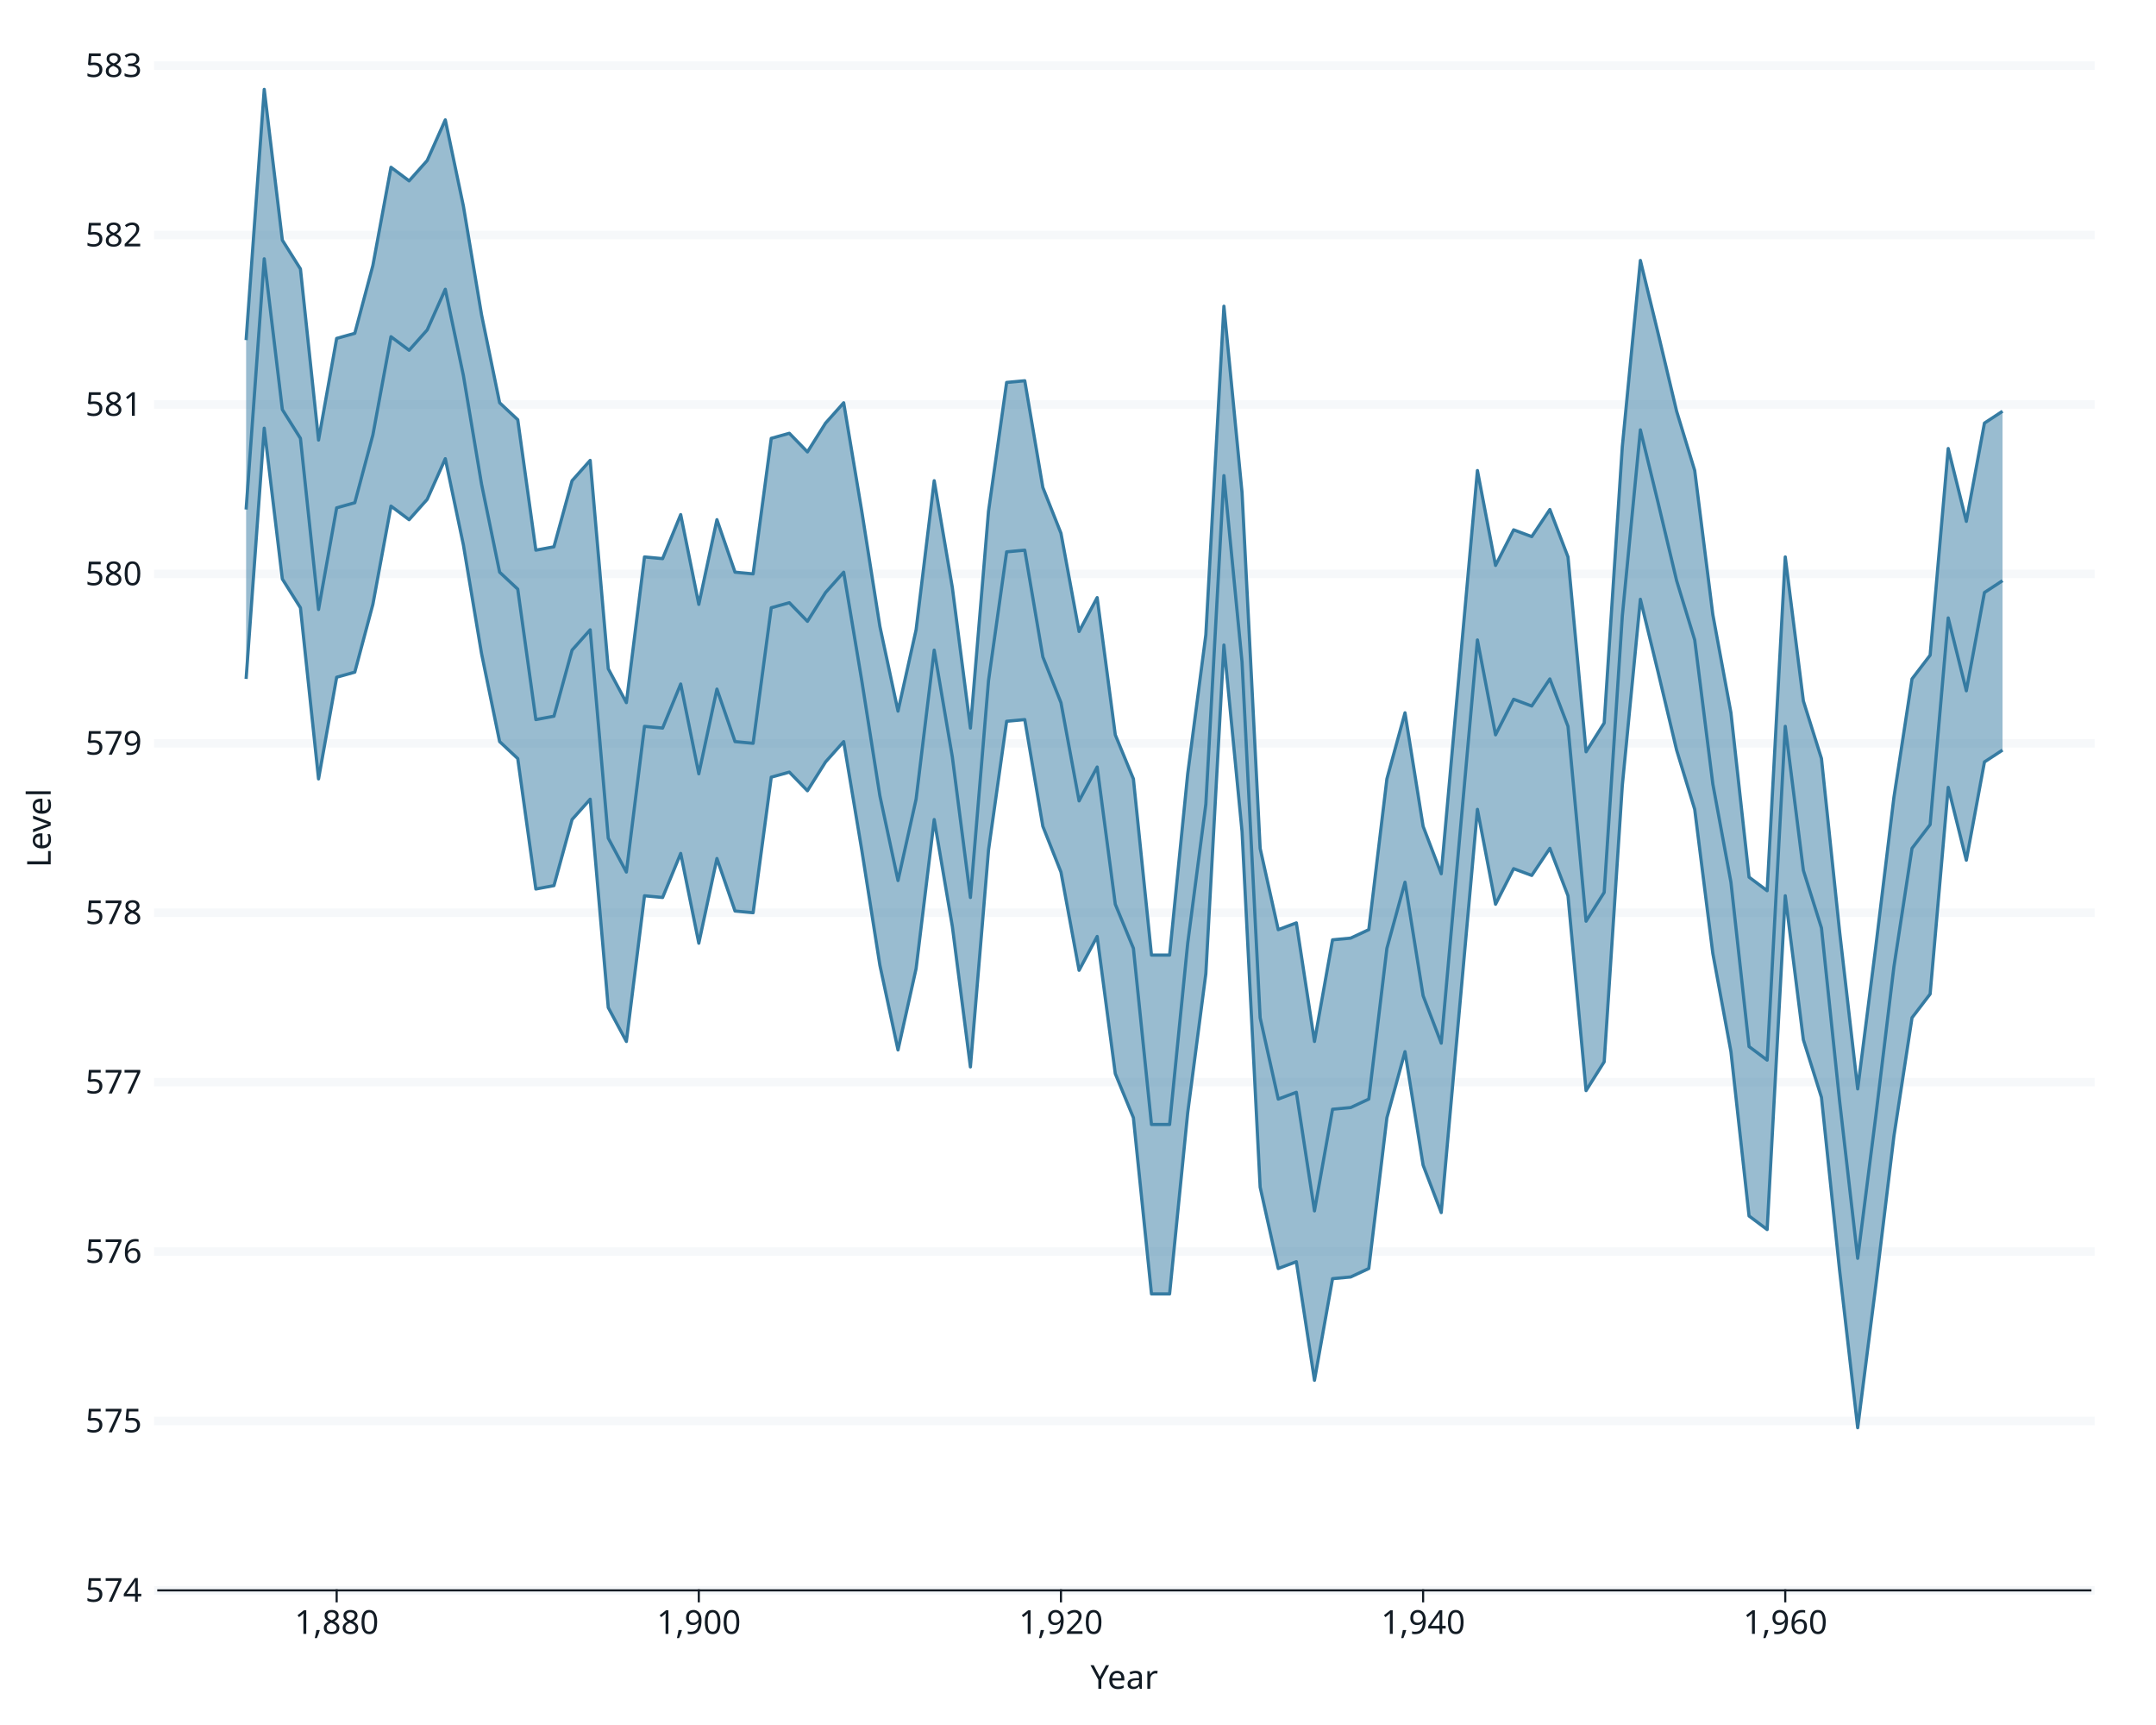
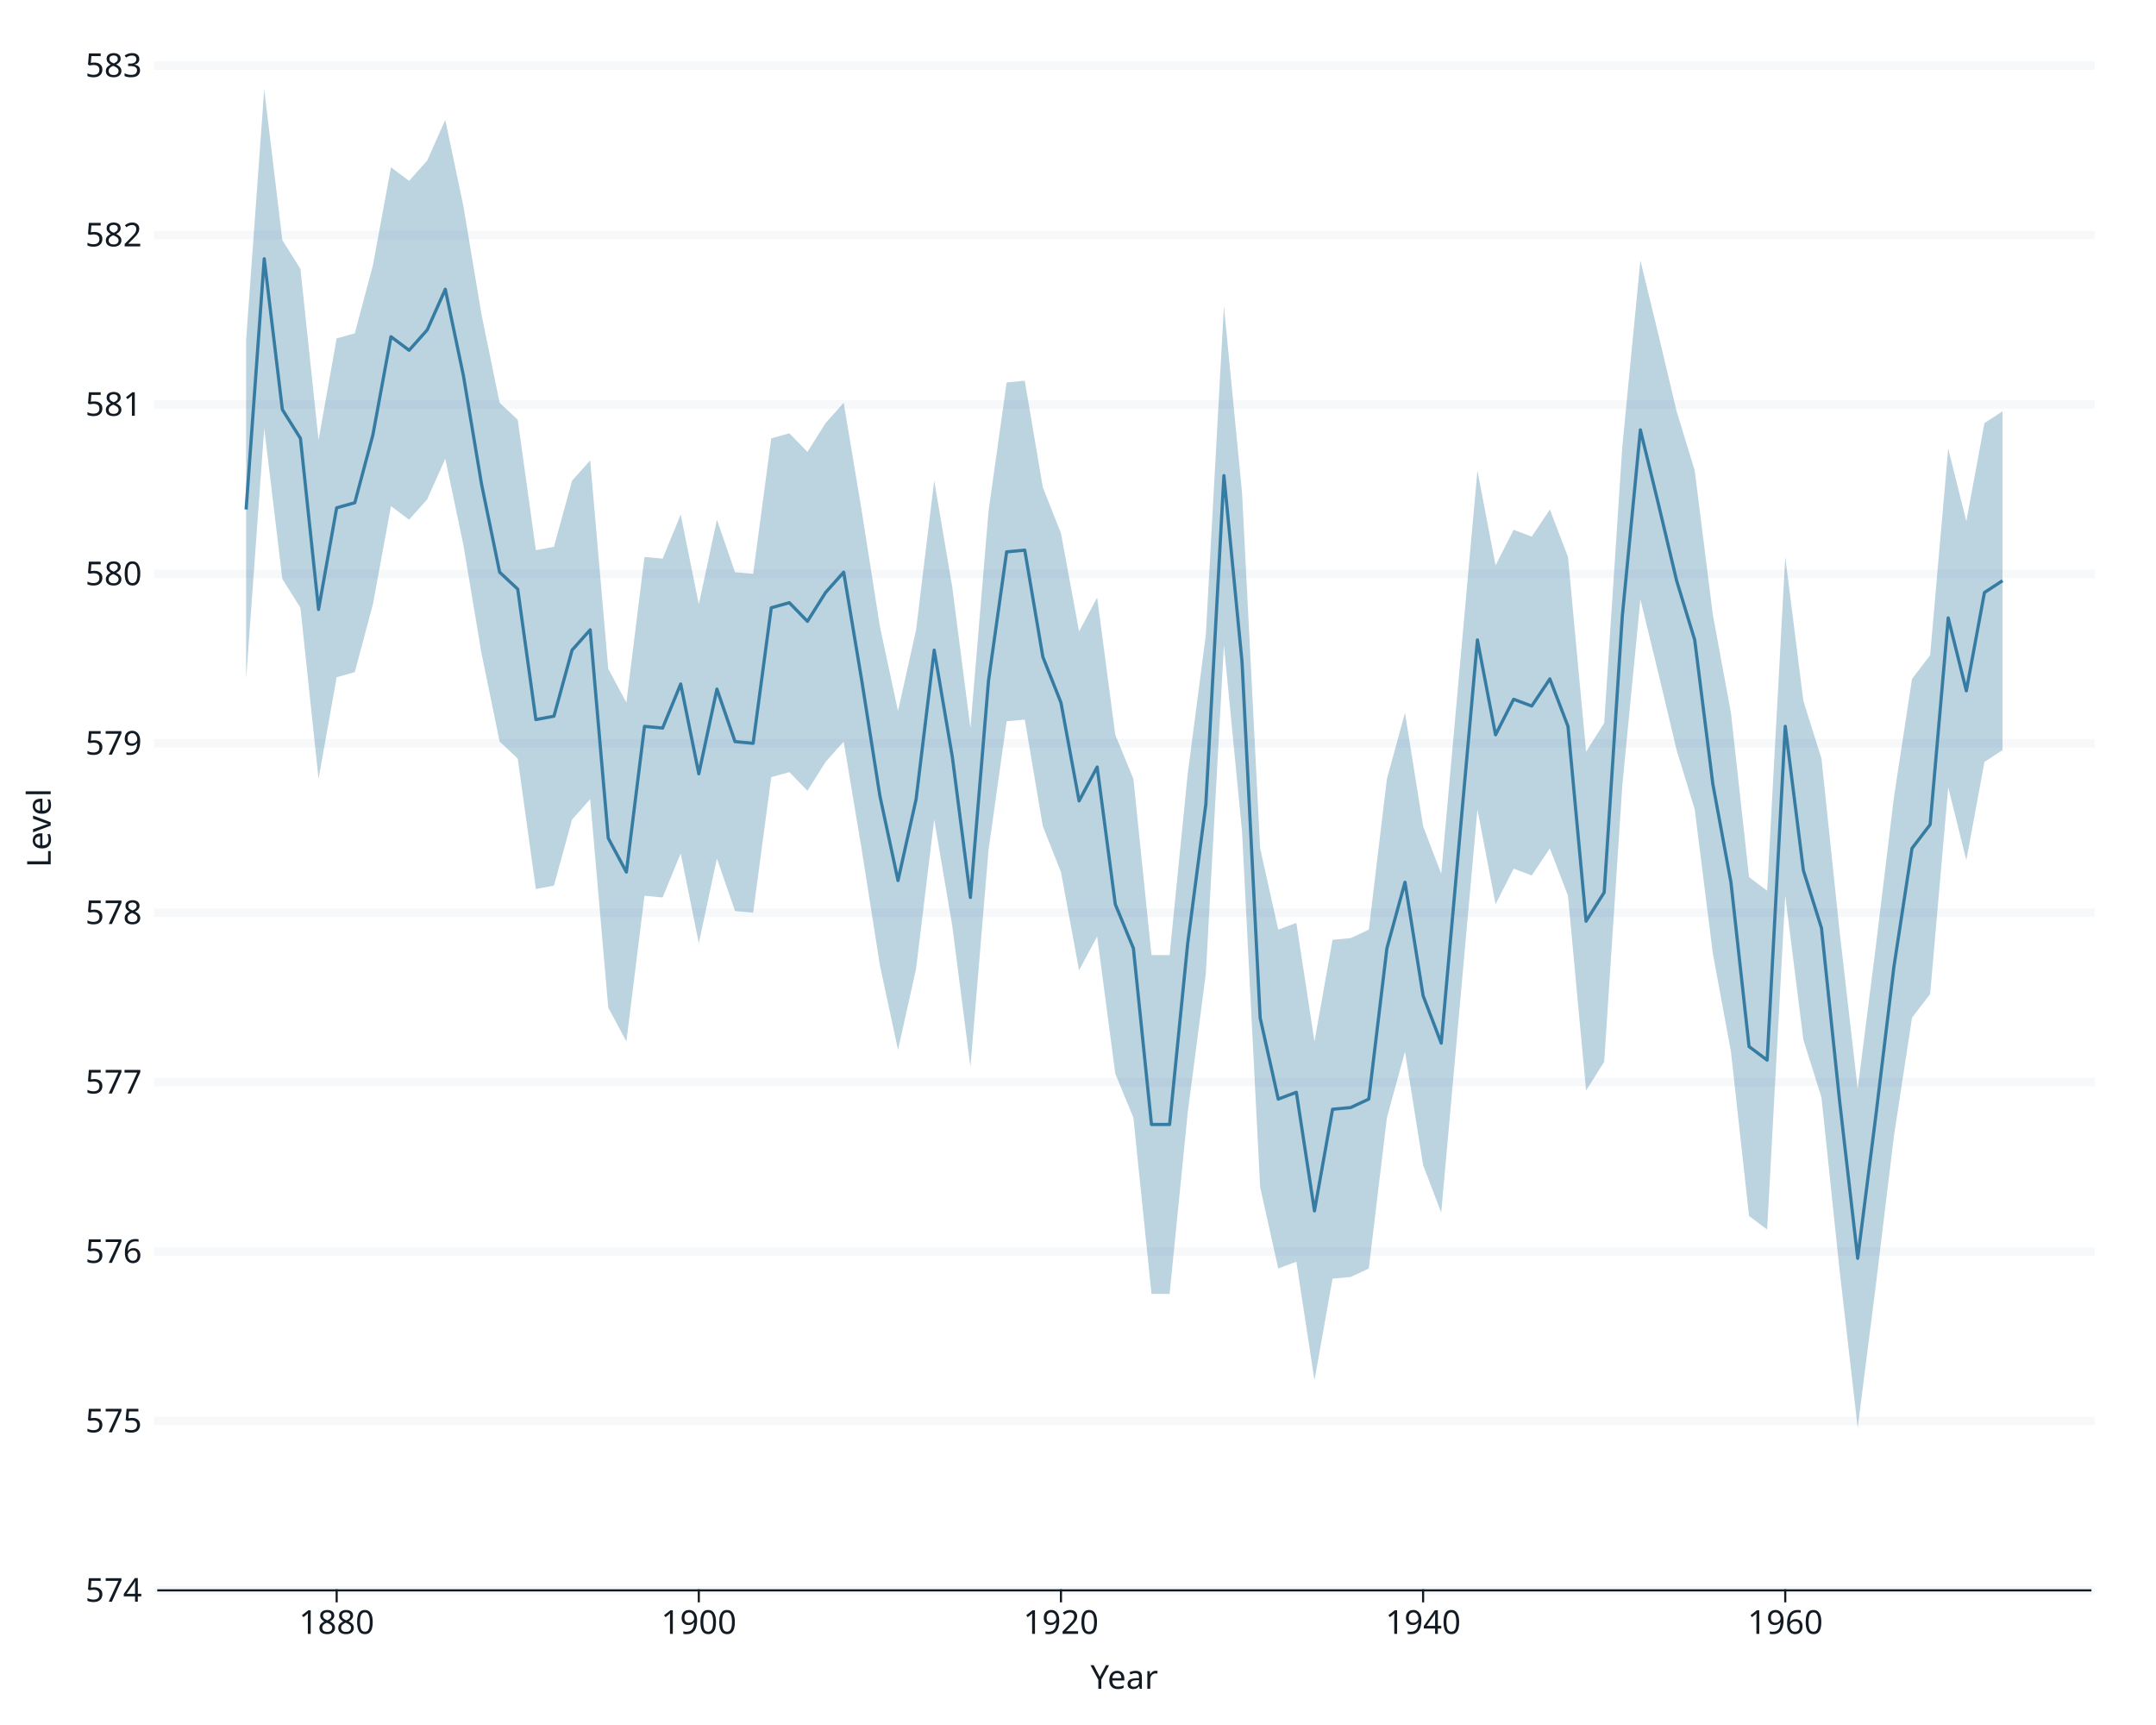
<svg xmlns="http://www.w3.org/2000/svg" class="svglite" data-engine-version="2.0" width="720.00pt" height="576.00pt" viewBox="0 0 720.00 576.00">
  <defs>
    <style type="text/css">
    .svglite line, .svglite polyline, .svglite polygon, .svglite path, .svglite rect, .svglite circle {
      fill: none;
      stroke: #000000;
      stroke-linecap: round;
      stroke-linejoin: round;
      stroke-miterlimit: 10.00;
    }
  </style>
  </defs>
  <rect width="100%" height="100%" style="stroke: none; fill: #FFFFFF;" />
  <defs>
    <clipPath id="cpMC4wMHw3MjAuMDB8MC4wMHw1NzYuMDA=">
      <rect x="0.00" y="0.00" width="720.00" height="576.00" />
    </clipPath>
  </defs>
  <g clip-path="url(#cpMC4wMHw3MjAuMDB8MC4wMHw1NzYuMDA=)">
    <rect x="0.00" y="0.00" width="720.00" height="576.00" style="stroke-width: 0.71; stroke: #FFFFFF; fill: #FFFFFF;" />
    <rect x="52.87" y="21.92" width="645.22" height="509.13" style="stroke-width: 0.71; stroke: #FFFFFF; fill: #FFFFFF;" />
    <polyline points="52.87,531.05 698.08,531.05 " style="stroke-width: 2.85; stroke: #F6F8FA; stroke-linecap: square;" />
    <polyline points="52.87,474.48 698.08,474.48 " style="stroke-width: 2.85; stroke: #F6F8FA; stroke-linecap: square;" />
    <polyline points="52.87,417.91 698.08,417.91 " style="stroke-width: 2.85; stroke: #F6F8FA; stroke-linecap: square;" />
    <polyline points="52.87,361.34 698.08,361.34 " style="stroke-width: 2.85; stroke: #F6F8FA; stroke-linecap: square;" />
    <polyline points="52.87,304.77 698.08,304.77 " style="stroke-width: 2.85; stroke: #F6F8FA; stroke-linecap: square;" />
    <polyline points="52.87,248.20 698.08,248.20 " style="stroke-width: 2.85; stroke: #F6F8FA; stroke-linecap: square;" />
    <polyline points="52.87,191.63 698.08,191.63 " style="stroke-width: 2.85; stroke: #F6F8FA; stroke-linecap: square;" />
    <polyline points="52.87,135.06 698.08,135.06 " style="stroke-width: 2.85; stroke: #F6F8FA; stroke-linecap: square;" />
    <polyline points="52.87,78.49 698.08,78.49 " style="stroke-width: 2.85; stroke: #F6F8FA; stroke-linecap: square;" />
    <polyline points="52.87,21.92 698.08,21.92 " style="stroke-width: 2.85; stroke: #F6F8FA; stroke-linecap: square;" />
-     <polygon points="82.19,113.56 88.24,29.84 94.29,80.19 100.33,89.80 106.38,146.94 112.43,113.00 118.48,111.30 124.52,88.67 130.57,55.86 136.62,60.39 142.66,53.60 148.71,40.02 154.76,68.87 160.81,105.08 166.85,134.49 172.90,140.15 178.95,183.71 184.99,182.58 191.04,160.52 197.09,153.73 203.13,223.31 209.18,234.62 215.23,185.97 221.28,186.54 227.32,171.83 233.37,201.81 239.42,173.53 245.46,191.06 251.51,191.63 257.56,146.37 263.60,144.68 269.65,150.90 275.70,141.28 281.75,134.49 287.79,170.70 293.84,209.17 299.89,237.45 305.93,210.30 311.98,160.52 318.03,196.15 324.07,243.11 330.12,170.70 336.17,127.70 342.22,127.14 348.26,162.78 354.31,178.05 360.36,210.86 366.40,199.55 372.45,245.37 378.50,260.08 384.54,318.91 390.59,318.91 396.64,258.38 402.69,211.99 408.73,102.25 414.78,164.47 420.83,283.27 426.87,310.43 432.92,308.16 438.97,347.76 445.01,313.82 451.06,313.25 457.11,310.43 463.16,260.08 469.20,238.02 475.25,275.92 481.30,291.76 487.34,224.44 493.39,157.12 499.44,188.80 505.48,176.92 511.53,179.18 517.58,170.13 523.63,185.97 529.67,251.03 535.72,241.41 541.77,149.20 547.81,86.97 553.86,111.86 559.91,137.32 565.95,157.12 572.00,205.21 578.05,238.02 584.10,292.89 590.14,297.42 596.19,185.97 602.24,234.06 608.28,253.29 614.33,310.99 620.38,363.60 626.43,316.08 632.47,266.30 638.52,226.70 644.57,218.78 650.61,149.77 656.66,174.09 662.71,141.28 668.75,137.32 668.75,250.46 662.71,254.42 656.66,287.23 650.61,262.91 644.57,331.92 638.52,339.84 632.47,379.44 626.43,429.22 620.38,476.74 614.33,424.13 608.28,366.43 602.24,347.20 596.19,299.11 590.14,410.56 584.10,406.03 578.05,351.16 572.00,318.35 565.95,270.26 559.91,250.46 553.86,225.01 547.81,200.11 541.77,262.34 535.72,354.55 529.67,364.17 523.63,299.11 517.58,283.27 511.53,292.32 505.48,290.06 499.44,301.94 493.39,270.26 487.34,337.58 481.30,404.90 475.25,389.06 469.20,351.16 463.16,373.22 457.11,423.57 451.06,426.40 445.01,426.96 438.97,460.90 432.92,421.30 426.87,423.57 420.83,396.41 414.78,277.62 408.73,215.39 402.69,325.13 396.64,371.52 390.59,432.05 384.54,432.05 378.50,373.22 372.45,358.51 366.40,312.69 360.36,324.00 354.31,291.19 348.26,275.92 342.22,240.28 336.17,240.84 330.12,283.84 324.07,356.25 318.03,309.29 311.98,273.66 305.93,323.44 299.89,350.59 293.84,322.31 287.79,283.84 281.75,247.63 275.70,254.42 269.65,264.04 263.60,257.82 257.56,259.51 251.51,304.77 245.46,304.20 239.42,286.67 233.37,314.95 227.32,284.97 221.28,299.68 215.23,299.11 209.18,347.76 203.13,336.45 197.09,266.87 191.04,273.66 184.99,295.72 178.95,296.85 172.90,253.29 166.85,247.63 160.81,218.22 154.76,182.01 148.71,153.16 142.66,166.74 136.62,173.53 130.57,169.00 124.52,201.81 118.48,224.44 112.43,226.14 106.38,260.08 100.33,202.94 94.29,193.33 88.24,142.98 82.19,226.70 " style="stroke-width: 0.00; stroke: none; stroke-linecap: butt; fill: #357BA2; fill-opacity: 0.50;" />
-     <polyline points="82.19,113.56 88.24,29.84 94.29,80.19 100.33,89.80 106.38,146.94 112.43,113.00 118.48,111.30 124.52,88.67 130.57,55.86 136.62,60.39 142.66,53.60 148.71,40.02 154.76,68.87 160.81,105.08 166.85,134.49 172.90,140.15 178.95,183.71 184.99,182.58 191.04,160.52 197.09,153.73 203.13,223.31 209.18,234.62 215.23,185.97 221.28,186.54 227.32,171.83 233.37,201.81 239.42,173.53 245.46,191.06 251.51,191.63 257.56,146.37 263.60,144.68 269.65,150.90 275.70,141.28 281.75,134.49 287.79,170.70 293.84,209.17 299.89,237.45 305.93,210.30 311.98,160.52 318.03,196.15 324.07,243.11 330.12,170.70 336.17,127.70 342.22,127.14 348.26,162.78 354.31,178.05 360.36,210.86 366.40,199.55 372.45,245.37 378.50,260.08 384.54,318.91 390.59,318.91 396.64,258.38 402.69,211.99 408.73,102.25 414.78,164.47 420.83,283.27 426.87,310.43 432.92,308.16 438.97,347.76 445.01,313.82 451.06,313.25 457.11,310.43 463.16,260.08 469.20,238.02 475.25,275.92 481.30,291.76 487.34,224.44 493.39,157.12 499.44,188.80 505.48,176.92 511.53,179.18 517.58,170.13 523.63,185.97 529.67,251.03 535.72,241.41 541.77,149.20 547.81,86.97 553.86,111.86 559.91,137.32 565.95,157.12 572.00,205.21 578.05,238.02 584.10,292.89 590.14,297.42 596.19,185.97 602.24,234.06 608.28,253.29 614.33,310.99 620.38,363.60 626.43,316.08 632.47,266.30 638.52,226.70 644.57,218.78 650.61,149.77 656.66,174.09 662.71,141.28 668.75,137.32 " style="stroke-width: 1.07; stroke: #357BA2; stroke-linecap: butt;" />
-     <polyline points="668.75,250.46 662.71,254.42 656.66,287.23 650.61,262.91 644.57,331.92 638.52,339.84 632.47,379.44 626.43,429.22 620.38,476.74 614.33,424.13 608.28,366.43 602.24,347.20 596.19,299.11 590.14,410.56 584.10,406.03 578.05,351.16 572.00,318.35 565.95,270.26 559.91,250.46 553.86,225.01 547.81,200.11 541.77,262.34 535.72,354.55 529.67,364.17 523.63,299.11 517.58,283.27 511.53,292.32 505.48,290.06 499.44,301.94 493.39,270.26 487.34,337.58 481.30,404.90 475.25,389.06 469.20,351.16 463.16,373.22 457.11,423.57 451.06,426.40 445.01,426.96 438.97,460.90 432.92,421.30 426.87,423.57 420.83,396.41 414.78,277.62 408.73,215.39 402.69,325.13 396.64,371.52 390.59,432.05 384.54,432.05 378.50,373.22 372.45,358.51 366.40,312.69 360.36,324.00 354.31,291.19 348.26,275.92 342.22,240.28 336.17,240.84 330.12,283.84 324.07,356.25 318.03,309.29 311.98,273.66 305.93,323.44 299.89,350.59 293.84,322.31 287.79,283.84 281.75,247.63 275.70,254.42 269.65,264.04 263.60,257.82 257.56,259.51 251.51,304.77 245.46,304.20 239.42,286.67 233.37,314.95 227.32,284.97 221.28,299.68 215.23,299.11 209.18,347.76 203.13,336.45 197.09,266.87 191.04,273.66 184.99,295.72 178.95,296.85 172.90,253.29 166.85,247.63 160.81,218.22 154.76,182.01 148.71,153.16 142.66,166.74 136.62,173.53 130.57,169.00 124.52,201.81 118.48,224.44 112.43,226.14 106.38,260.08 100.33,202.94 94.29,193.33 88.24,142.98 82.19,226.70 " style="stroke-width: 1.07; stroke: #357BA2; stroke-linecap: butt;" />
+     <polygon points="82.19,113.56 88.24,29.84 94.29,80.19 100.33,89.80 106.38,146.94 112.43,113.00 118.48,111.30 124.52,88.67 130.57,55.86 136.62,60.39 142.66,53.60 148.71,40.02 154.76,68.87 160.81,105.08 166.85,134.49 172.90,140.15 178.95,183.71 184.99,182.58 191.04,160.52 197.09,153.73 203.13,223.31 209.18,234.62 215.23,185.97 221.28,186.54 227.32,171.83 233.37,201.81 239.42,173.53 245.46,191.06 251.51,191.63 257.56,146.37 263.60,144.68 269.65,150.90 275.70,141.28 281.75,134.49 287.79,170.70 293.84,209.17 299.89,237.45 305.93,210.30 311.98,160.52 318.03,196.15 324.07,243.11 330.12,170.70 336.17,127.70 342.22,127.14 348.26,162.78 354.31,178.05 360.36,210.86 366.40,199.55 372.45,245.37 378.50,260.08 384.54,318.91 390.59,318.91 396.64,258.38 402.69,211.99 408.73,102.25 414.78,164.47 420.83,283.27 426.87,310.43 432.92,308.16 438.97,347.76 445.01,313.82 451.06,313.25 457.11,310.43 463.16,260.08 469.20,238.02 475.25,275.92 481.30,291.76 487.34,224.44 493.39,157.12 499.44,188.80 505.48,176.92 511.53,179.18 517.58,170.13 523.63,185.97 529.67,251.03 535.72,241.41 541.77,149.20 547.81,86.97 553.86,111.86 559.91,137.32 565.95,157.12 572.00,205.21 578.05,238.02 584.10,292.89 590.14,297.42 596.19,185.97 602.24,234.06 608.28,253.29 614.33,310.99 620.38,363.60 626.43,316.08 632.47,266.30 638.52,226.70 644.57,218.78 650.61,149.77 656.66,174.09 662.71,141.28 668.75,137.32 668.75,250.46 662.71,254.42 656.66,287.23 650.61,262.91 644.57,331.92 638.52,339.84 632.47,379.44 626.43,429.22 620.38,476.74 614.33,424.13 608.28,366.43 602.24,347.20 596.19,299.11 590.14,410.56 584.10,406.03 578.05,351.16 572.00,318.35 565.95,270.26 559.91,250.46 553.86,225.01 547.81,200.11 541.77,262.34 535.72,354.55 529.67,364.17 523.63,299.11 517.58,283.27 511.53,292.32 505.48,290.06 499.44,301.94 493.39,270.26 487.34,337.58 481.30,404.90 475.25,389.06 469.20,351.16 463.16,373.22 457.11,423.57 451.06,426.40 445.01,426.96 438.97,460.90 432.92,421.30 426.87,423.57 420.83,396.41 414.78,277.62 408.73,215.39 402.69,325.13 396.64,371.52 390.59,432.05 384.54,432.05 378.50,373.22 372.45,358.51 366.40,312.69 360.36,324.00 354.31,291.19 348.26,275.92 342.22,240.28 336.17,240.84 330.12,283.84 324.07,356.25 318.03,309.29 311.98,273.66 305.93,323.44 299.89,350.59 293.84,322.31 287.79,283.84 281.75,247.63 275.70,254.42 269.65,264.04 263.60,257.82 257.56,259.51 251.51,304.77 245.46,304.20 239.42,286.67 233.37,314.95 227.32,284.97 221.28,299.68 215.23,299.11 209.18,347.76 203.13,336.45 197.09,266.87 191.04,273.66 184.99,295.72 178.95,296.85 172.90,253.29 166.85,247.63 160.81,218.22 154.76,182.01 148.71,153.16 142.66,166.74 136.62,173.53 130.57,169.00 124.52,201.81 118.48,224.44 112.43,226.14 106.38,260.08 100.33,202.94 94.29,193.33 88.24,142.98 82.19,226.70 " style="stroke-width: 0.00; stroke: none; stroke-linecap: butt; fill: #357BA2; fill-opacity: 0.33;" />
+     <polyline points="82.19,113.56 88.24,29.84 94.29,80.19 100.33,89.80 106.38,146.94 112.43,113.00 118.48,111.30 124.52,88.67 130.57,55.86 136.62,60.39 142.66,53.60 148.71,40.02 154.76,68.87 160.81,105.08 166.85,134.49 172.90,140.15 178.95,183.71 184.99,182.58 191.04,160.52 197.09,153.73 203.13,223.31 209.18,234.62 215.23,185.97 221.28,186.54 227.32,171.83 233.37,201.81 239.42,173.53 245.46,191.06 251.51,191.63 257.56,146.37 263.60,144.68 269.65,150.90 275.70,141.28 281.75,134.49 287.79,170.70 293.84,209.17 299.89,237.45 305.93,210.30 311.98,160.52 318.03,196.15 324.07,243.11 330.12,170.70 336.17,127.70 342.22,127.14 348.26,162.78 354.31,178.05 360.36,210.86 366.40,199.55 372.45,245.37 378.50,260.08 384.54,318.91 390.59,318.91 396.64,258.38 402.69,211.99 408.73,102.25 414.78,164.47 420.83,283.27 426.87,310.43 432.92,308.16 438.97,347.76 445.01,313.82 451.06,313.25 457.11,310.43 463.16,260.08 469.20,238.02 475.25,275.92 481.30,291.76 487.34,224.44 493.39,157.12 499.44,188.80 505.48,176.92 511.53,179.18 517.58,170.13 523.63,185.97 529.67,251.03 535.72,241.41 541.77,149.20 547.81,86.97 553.86,111.86 559.91,137.32 565.95,157.12 572.00,205.21 578.05,238.02 584.10,292.89 590.14,297.42 596.19,185.97 602.24,234.06 608.28,253.29 614.33,310.99 620.38,363.60 626.43,316.08 632.47,266.30 638.52,226.70 644.57,218.78 650.61,149.77 656.66,174.09 662.71,141.28 668.75,137.32 " style="stroke-width: 1.07; stroke: none; stroke-linecap: butt;" />
+     <polyline points="668.75,250.46 662.71,254.42 656.66,287.23 650.61,262.91 644.57,331.92 638.52,339.84 632.47,379.44 626.43,429.22 620.38,476.74 614.33,424.13 608.28,366.43 602.24,347.20 596.19,299.11 590.14,410.56 584.10,406.03 578.05,351.16 572.00,318.35 565.95,270.26 559.91,250.46 553.86,225.01 547.81,200.11 541.77,262.34 535.72,354.55 529.67,364.17 523.63,299.11 517.58,283.27 511.53,292.32 505.48,290.06 499.44,301.94 493.39,270.26 487.34,337.58 481.30,404.90 475.25,389.06 469.20,351.16 463.16,373.22 457.11,423.57 451.06,426.40 445.01,426.96 438.97,460.90 432.92,421.30 426.87,423.57 420.83,396.41 414.78,277.62 408.73,215.39 402.69,325.13 396.64,371.52 390.59,432.05 384.54,432.05 378.50,373.22 372.45,358.51 366.40,312.69 360.36,324.00 354.31,291.19 348.26,275.92 342.22,240.28 336.17,240.84 330.12,283.84 324.07,356.25 318.03,309.29 311.98,273.66 305.93,323.44 299.89,350.59 293.84,322.31 287.79,283.84 281.75,247.63 275.70,254.42 269.65,264.04 263.60,257.82 257.56,259.51 251.51,304.77 245.46,304.20 239.42,286.67 233.37,314.95 227.32,284.97 221.28,299.68 215.23,299.11 209.18,347.76 203.13,336.45 197.09,266.87 191.04,273.66 184.99,295.72 178.95,296.85 172.90,253.29 166.85,247.63 160.81,218.22 154.76,182.01 148.71,153.16 142.66,166.74 136.62,173.53 130.57,169.00 124.52,201.81 118.48,224.44 112.43,226.14 106.38,260.08 100.33,202.94 94.29,193.33 88.24,142.98 82.19,226.70 " style="stroke-width: 1.07; stroke: none; stroke-linecap: butt;" />
    <polyline points="82.19,170.13 88.24,86.41 94.29,136.76 100.33,146.37 106.38,203.51 112.43,169.57 118.48,167.87 124.52,145.24 130.57,112.43 136.62,116.96 142.66,110.17 148.71,96.59 154.76,125.44 160.81,161.65 166.85,191.06 172.90,196.72 178.95,240.28 184.99,239.15 191.04,217.09 197.09,210.30 203.13,279.88 209.18,291.19 215.23,242.54 221.28,243.11 227.32,228.40 233.37,258.38 239.42,230.10 245.46,247.63 251.51,248.20 257.56,202.94 263.60,201.25 269.65,207.47 275.70,197.85 281.75,191.06 287.79,227.27 293.84,265.74 299.89,294.02 305.93,266.87 311.98,217.09 318.03,252.72 324.07,299.68 330.12,227.27 336.17,184.27 342.22,183.71 348.26,219.35 354.31,234.62 360.36,267.43 366.40,256.12 372.45,301.94 378.50,316.65 384.54,375.48 390.59,375.48 396.64,314.95 402.69,268.56 408.73,158.82 414.78,221.05 420.83,339.84 426.87,367.00 432.92,364.73 438.97,404.33 445.01,370.39 451.06,369.83 457.11,367.00 463.16,316.65 469.20,294.59 475.25,332.49 481.30,348.33 487.34,281.01 493.39,213.69 499.44,245.37 505.48,233.49 511.53,235.75 517.58,226.70 523.63,242.54 529.67,307.60 535.72,297.98 541.77,205.77 547.81,143.54 553.86,168.43 559.91,193.89 565.95,213.69 572.00,261.78 578.05,294.59 584.10,349.46 590.14,353.99 596.19,242.54 602.24,290.63 608.28,309.86 614.33,367.56 620.38,420.17 626.43,372.65 632.47,322.87 638.52,283.27 644.57,275.35 650.61,206.34 656.66,230.66 662.71,197.85 668.75,193.89 " style="stroke-width: 1.07; stroke: #357BA2; stroke-linecap: butt;" />
    <text x="47.39" y="534.84" text-anchor="end" style="font-size: 11.00px; fill: #121B24; font-family: sans;" textLength="18.35px" lengthAdjust="spacingAndGlyphs">574</text>
    <text x="47.39" y="478.27" text-anchor="end" style="font-size: 11.00px; fill: #121B24; font-family: sans;" textLength="18.35px" lengthAdjust="spacingAndGlyphs">575</text>
    <text x="47.39" y="421.69" text-anchor="end" style="font-size: 11.00px; fill: #121B24; font-family: sans;" textLength="18.35px" lengthAdjust="spacingAndGlyphs">576</text>
    <text x="47.39" y="365.12" text-anchor="end" style="font-size: 11.00px; fill: #121B24; font-family: sans;" textLength="18.35px" lengthAdjust="spacingAndGlyphs">577</text>
    <text x="47.39" y="308.55" text-anchor="end" style="font-size: 11.00px; fill: #121B24; font-family: sans;" textLength="18.35px" lengthAdjust="spacingAndGlyphs">578</text>
    <text x="47.39" y="251.98" text-anchor="end" style="font-size: 11.00px; fill: #121B24; font-family: sans;" textLength="18.35px" lengthAdjust="spacingAndGlyphs">579</text>
    <text x="47.39" y="195.41" text-anchor="end" style="font-size: 11.00px; fill: #121B24; font-family: sans;" textLength="18.35px" lengthAdjust="spacingAndGlyphs">580</text>
    <text x="47.39" y="138.84" text-anchor="end" style="font-size: 11.00px; fill: #121B24; font-family: sans;" textLength="18.35px" lengthAdjust="spacingAndGlyphs">581</text>
    <text x="47.39" y="82.27" text-anchor="end" style="font-size: 11.00px; fill: #121B24; font-family: sans;" textLength="18.35px" lengthAdjust="spacingAndGlyphs">582</text>
    <text x="47.39" y="25.70" text-anchor="end" style="font-size: 11.00px; fill: #121B24; font-family: sans;" textLength="18.35px" lengthAdjust="spacingAndGlyphs">583</text>
    <polyline points="52.87,531.05 698.08,531.05 " style="stroke-width: 0.71; stroke: #121B24; stroke-linecap: square;" />
    <polyline points="112.43,534.70 112.43,531.05 " style="stroke-width: 0.71; stroke: #121B24; stroke-linecap: square;" />
    <polyline points="233.37,534.70 233.37,531.05 " style="stroke-width: 0.71; stroke: #121B24; stroke-linecap: square;" />
    <polyline points="354.31,534.70 354.31,531.05 " style="stroke-width: 0.71; stroke: #121B24; stroke-linecap: square;" />
    <polyline points="475.25,534.70 475.25,531.05 " style="stroke-width: 0.71; stroke: #121B24; stroke-linecap: square;" />
    <polyline points="596.19,534.70 596.19,531.05 " style="stroke-width: 0.71; stroke: #121B24; stroke-linecap: square;" />
-     <text x="112.43" y="545.56" text-anchor="middle" style="font-size: 11.00px; fill: #121B24; font-family: sans;" textLength="27.53px" lengthAdjust="spacingAndGlyphs">1,880</text>
-     <text x="233.37" y="545.56" text-anchor="middle" style="font-size: 11.00px; fill: #121B24; font-family: sans;" textLength="27.53px" lengthAdjust="spacingAndGlyphs">1,900</text>
-     <text x="354.31" y="545.56" text-anchor="middle" style="font-size: 11.00px; fill: #121B24; font-family: sans;" textLength="27.53px" lengthAdjust="spacingAndGlyphs">1,920</text>
-     <text x="475.25" y="545.56" text-anchor="middle" style="font-size: 11.00px; fill: #121B24; font-family: sans;" textLength="27.53px" lengthAdjust="spacingAndGlyphs">1,940</text>
-     <text x="596.19" y="545.56" text-anchor="middle" style="font-size: 11.00px; fill: #121B24; font-family: sans;" textLength="27.53px" lengthAdjust="spacingAndGlyphs">1,960</text>
+     <text x="112.43" y="545.56" text-anchor="middle" style="font-size: 11.00px; fill: #121B24; font-family: sans;" textLength="24.47px" lengthAdjust="spacingAndGlyphs">1880</text>
+     <text x="233.37" y="545.56" text-anchor="middle" style="font-size: 11.00px; fill: #121B24; font-family: sans;" textLength="24.47px" lengthAdjust="spacingAndGlyphs">1900</text>
+     <text x="354.31" y="545.56" text-anchor="middle" style="font-size: 11.00px; fill: #121B24; font-family: sans;" textLength="24.47px" lengthAdjust="spacingAndGlyphs">1920</text>
+     <text x="475.25" y="545.56" text-anchor="middle" style="font-size: 11.00px; fill: #121B24; font-family: sans;" textLength="24.47px" lengthAdjust="spacingAndGlyphs">1940</text>
+     <text x="596.19" y="545.56" text-anchor="middle" style="font-size: 11.00px; fill: #121B24; font-family: sans;" textLength="24.47px" lengthAdjust="spacingAndGlyphs">1960</text>
    <text x="375.47" y="563.90" text-anchor="middle" style="font-size: 11.00px; fill: #121B24; font-family: sans;" textLength="23.24px" lengthAdjust="spacingAndGlyphs">Year</text>
    <text transform="translate(16.93,276.48) rotate(-90)" text-anchor="middle" style="font-size: 11.00px; fill: #121B24; font-family: sans;" textLength="26.30px" lengthAdjust="spacingAndGlyphs">Level</text>
  </g>
</svg>
